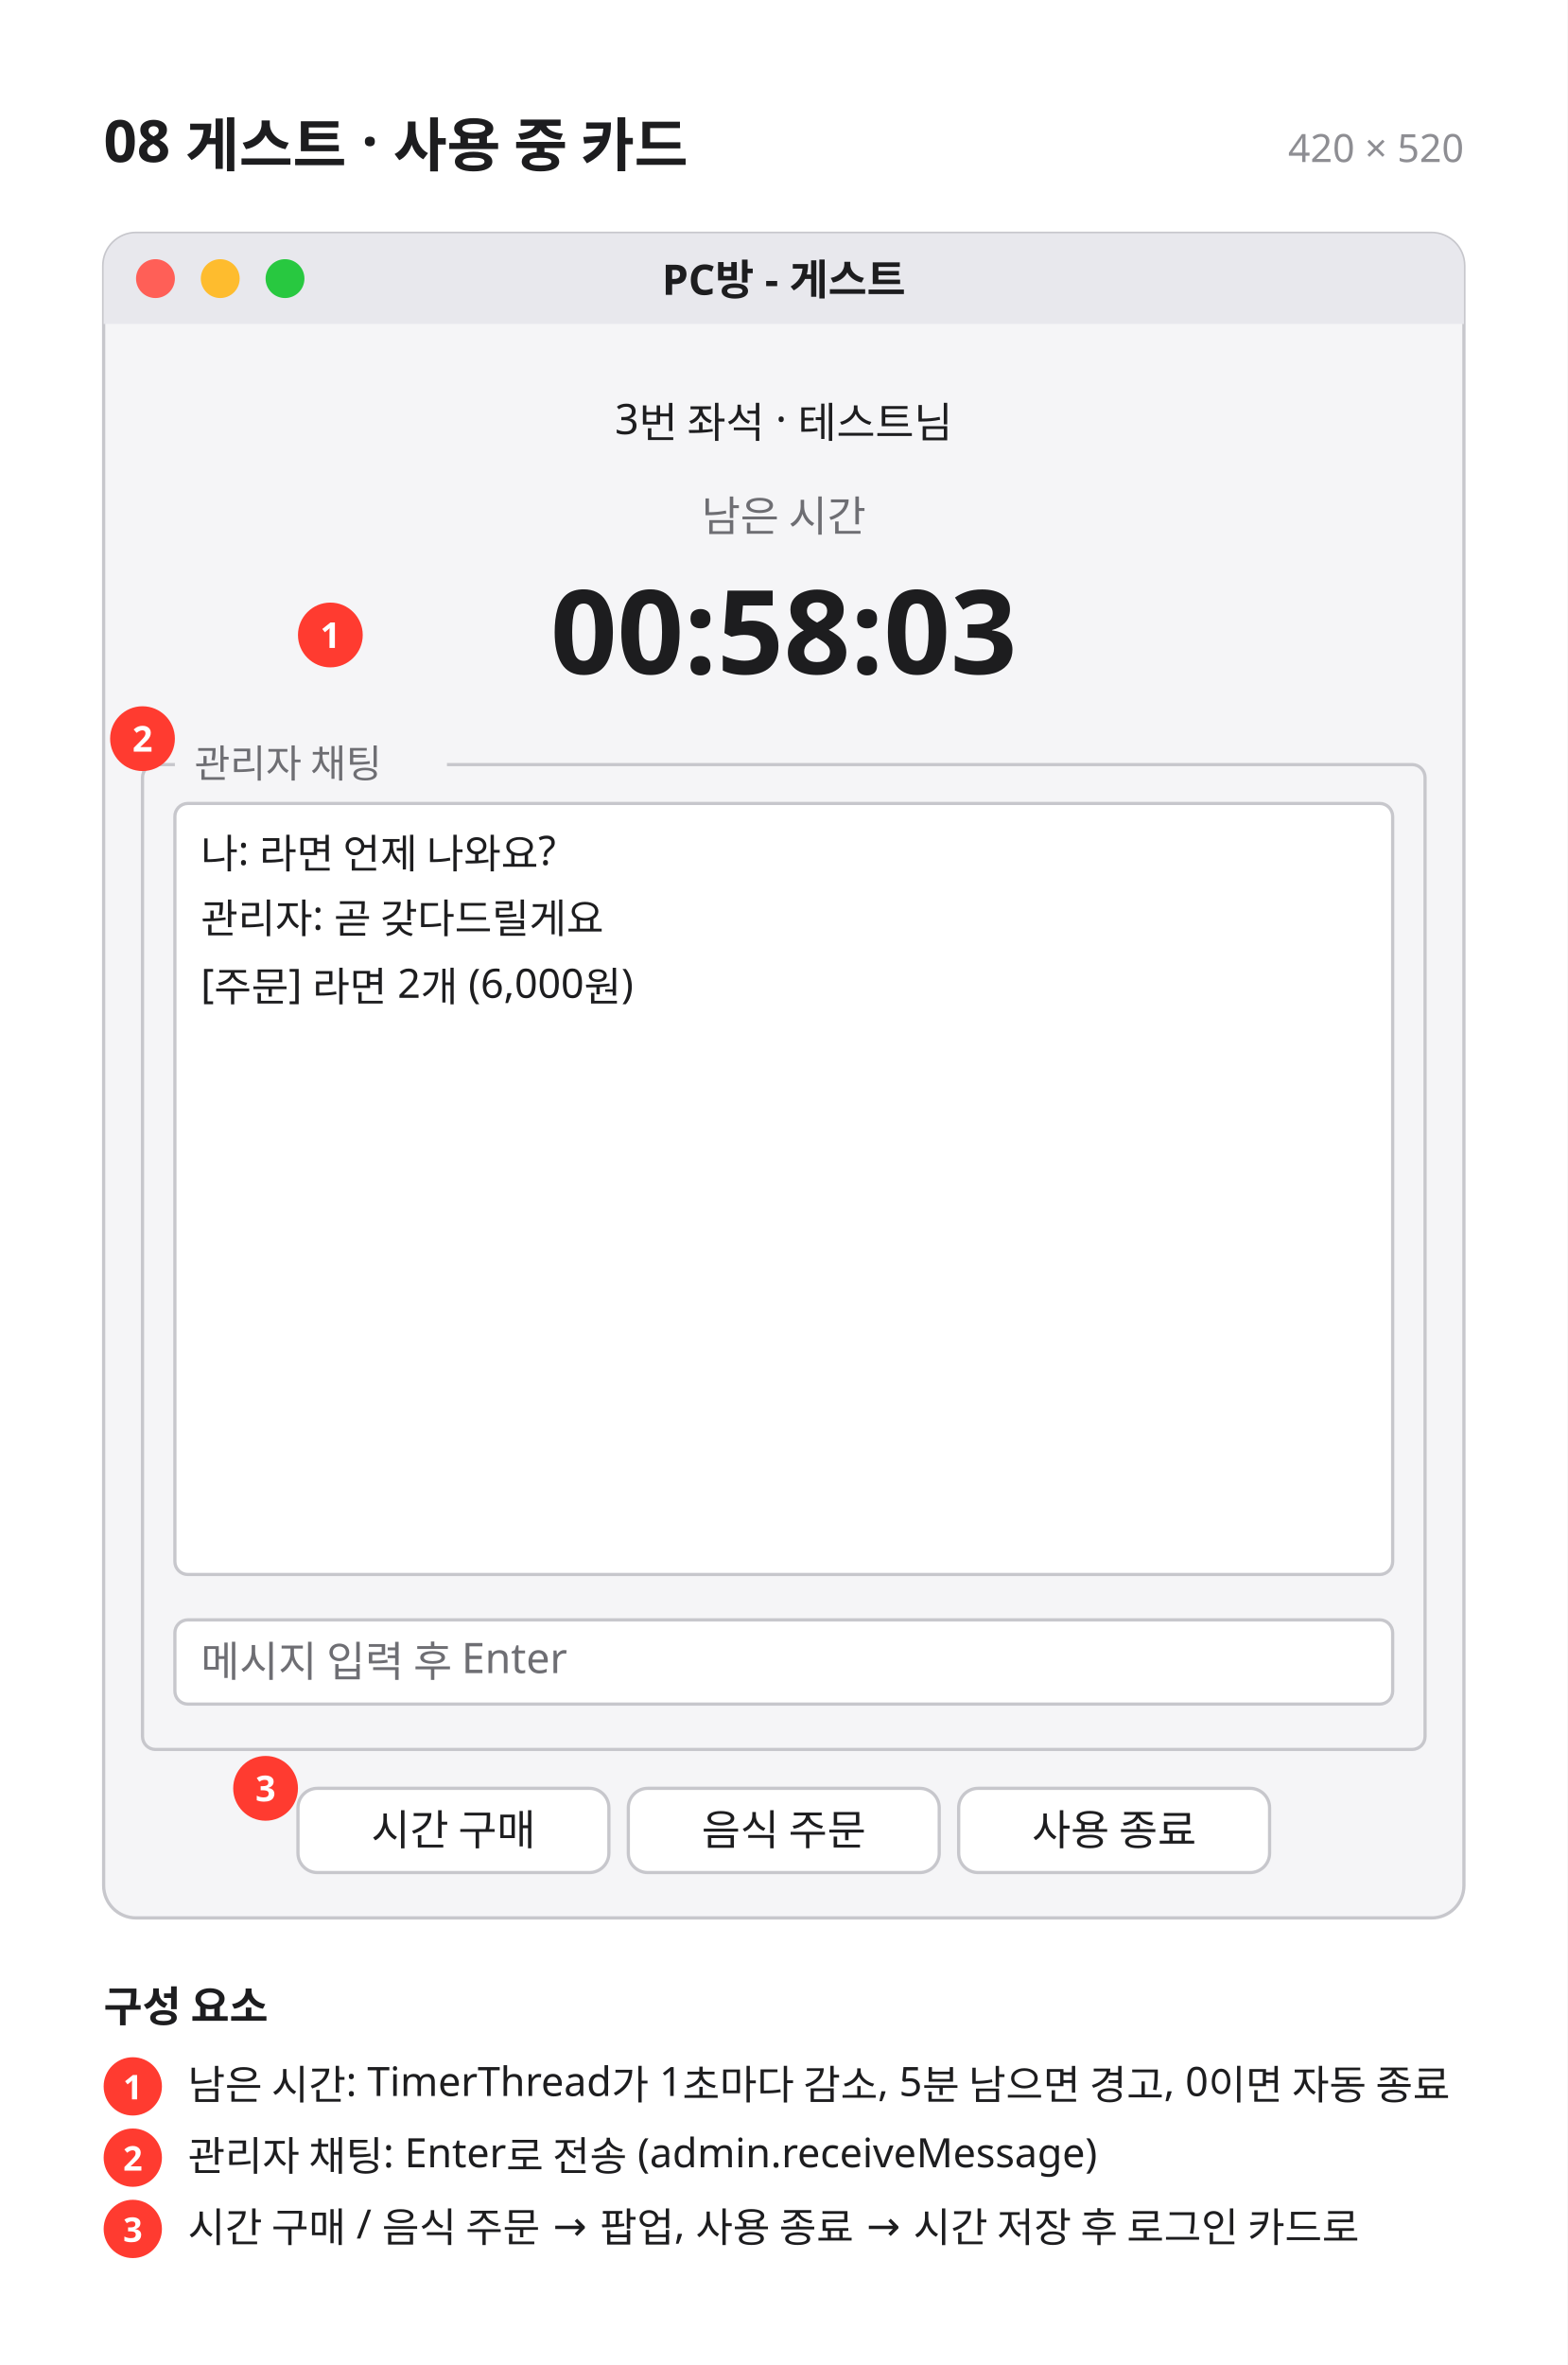
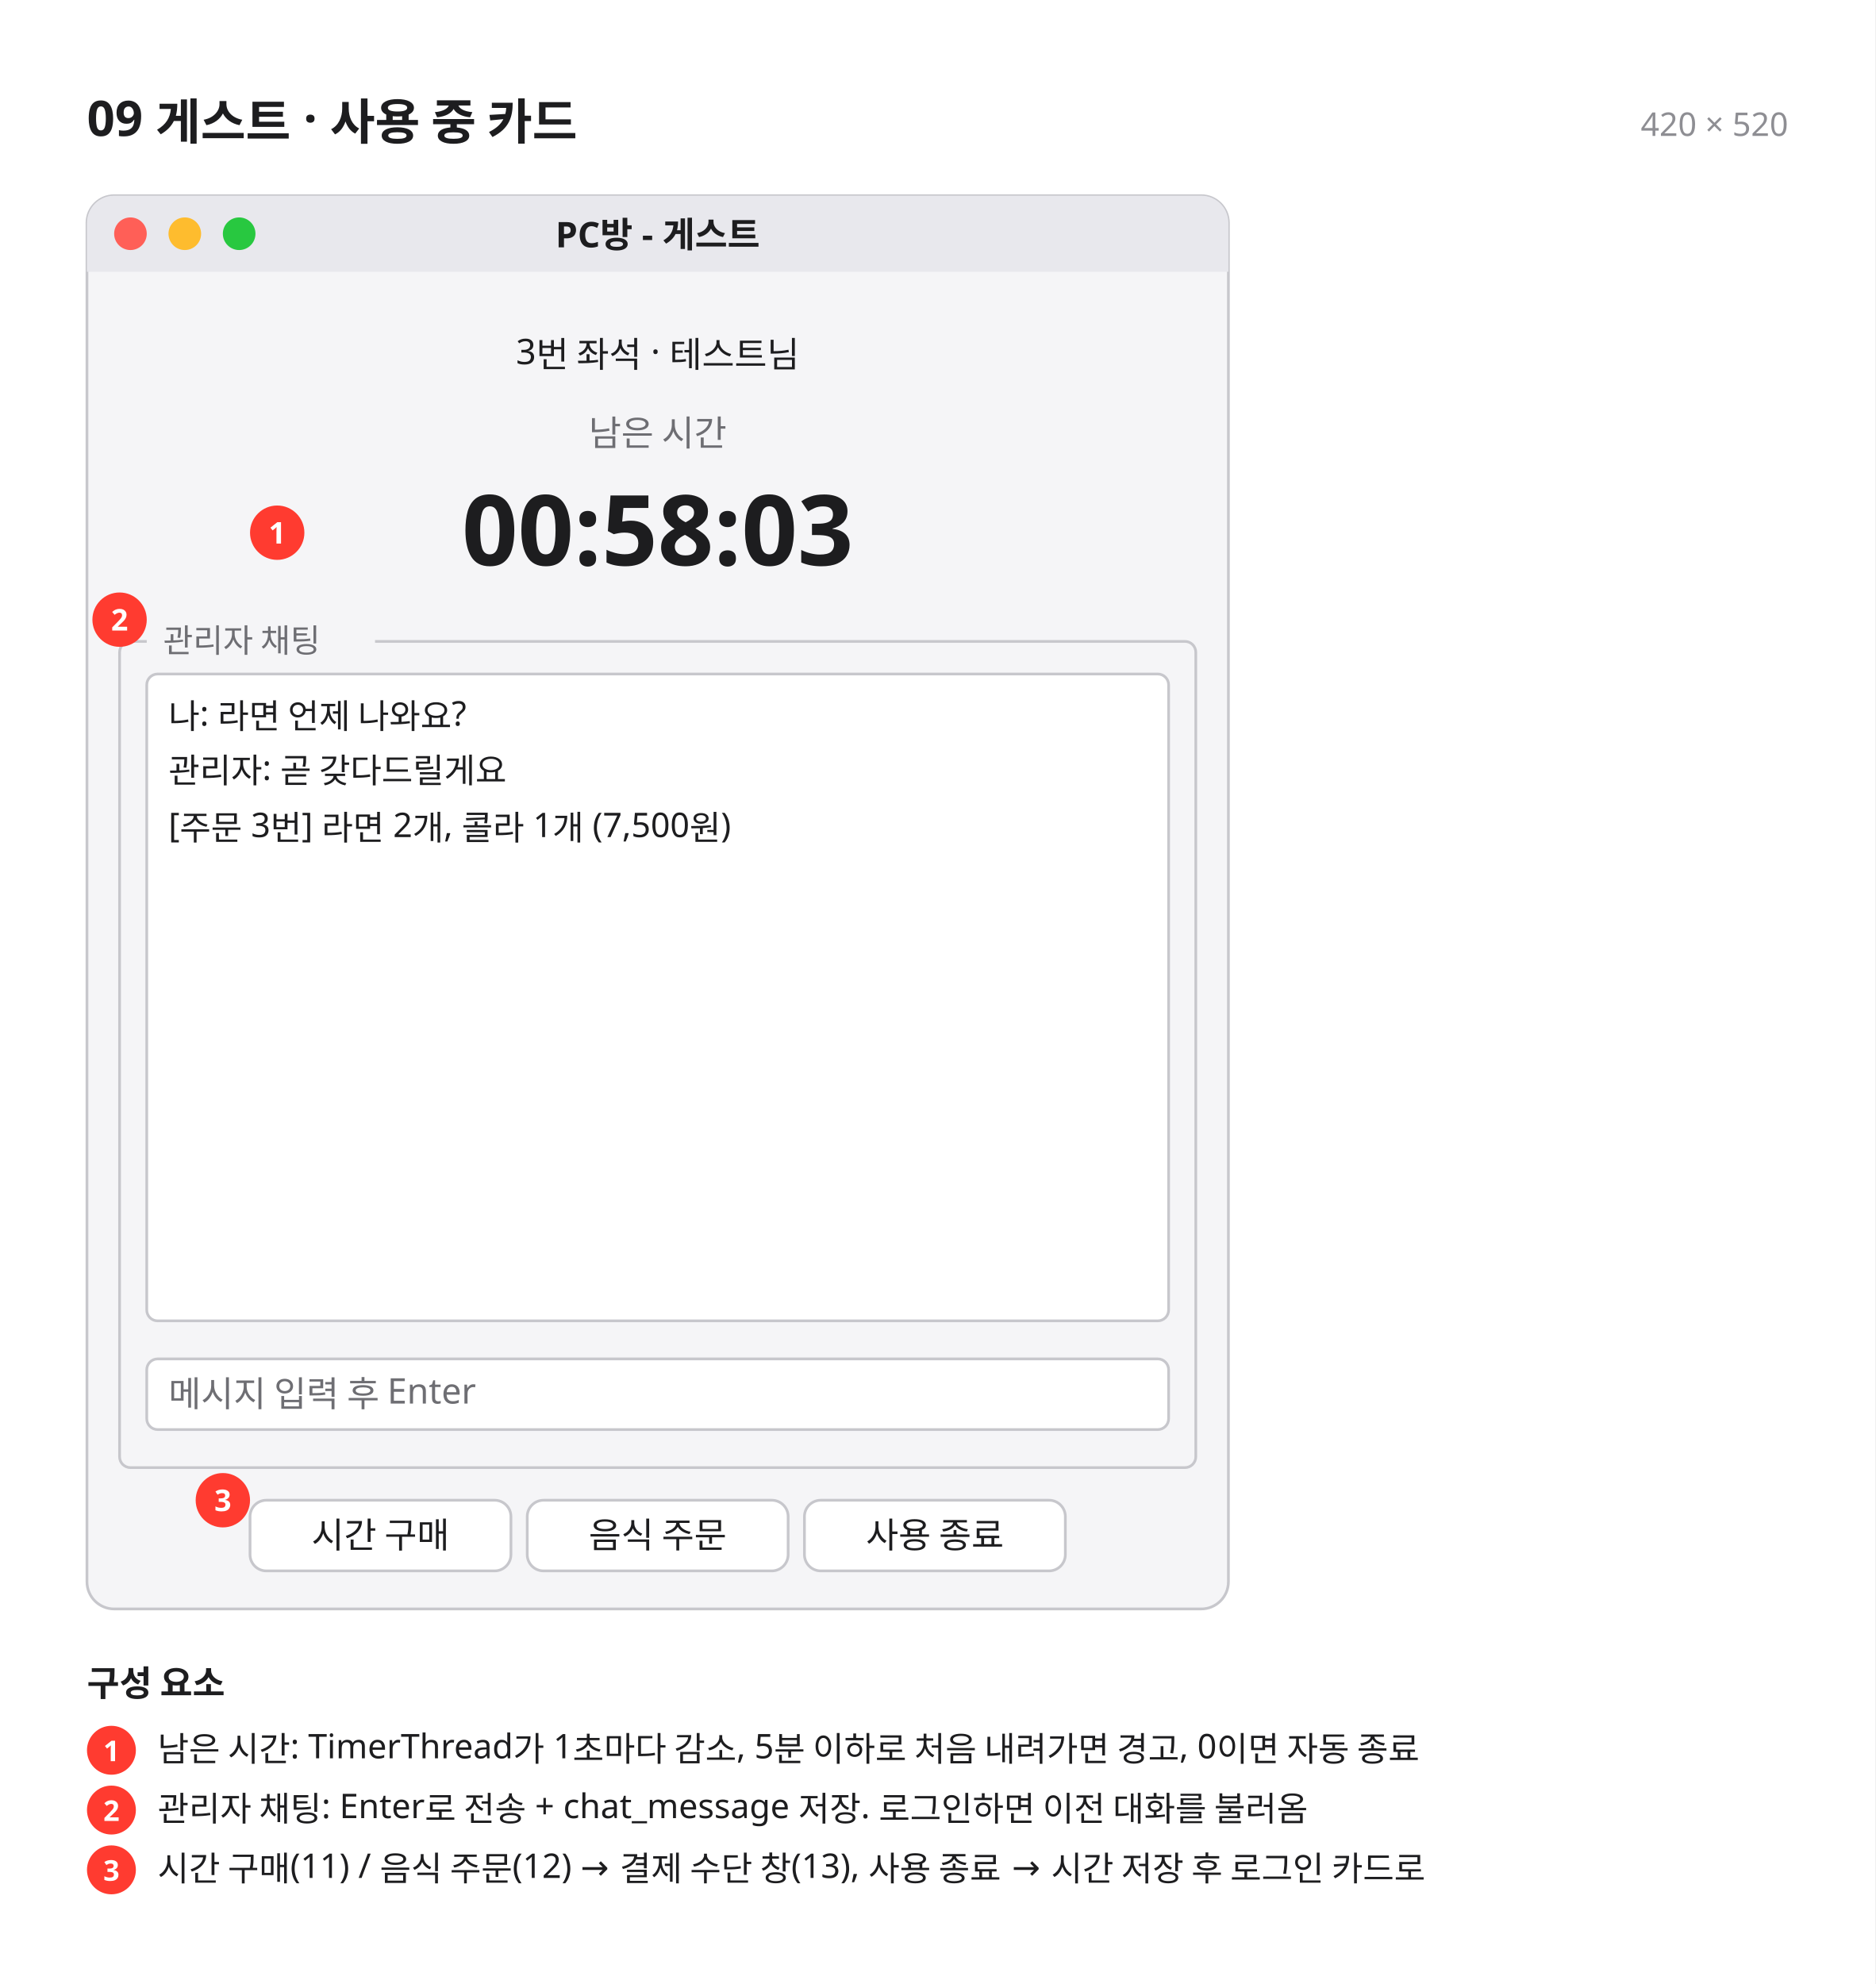
- <svg xmlns="http://www.w3.org/2000/svg" width="484" height="730" viewBox="0 0 484 730">
-   <rect width="484" height="730" fill="#FFFFFF" />
-   <text x="32" y="50" font-family="Apple SD Gothic Neo, Malgun Gothic, Noto Sans KR, sans-serif" font-size="18" font-weight="700" fill="#1D1D1F">08 게스트 · 사용 중 카드</text>
-   <text x="452" y="50" font-family="Apple SD Gothic Neo, Malgun Gothic, Noto Sans KR, sans-serif" font-size="12" text-anchor="end" fill="#8E8E93">420 × 520</text>
+ <svg xmlns="http://www.w3.org/2000/svg" width="690" height="730" viewBox="0 0 690 730">
+   <rect width="690" height="730" fill="#FFFFFF" />
+   <text x="32" y="50" font-family="Apple SD Gothic Neo, Malgun Gothic, Noto Sans KR, sans-serif" font-size="18" font-weight="700" fill="#1D1D1F">09 게스트 · 사용 중 카드</text>
+   <text x="658" y="50" font-family="Apple SD Gothic Neo, Malgun Gothic, Noto Sans KR, sans-serif" font-size="12" text-anchor="end" fill="#8E8E93">420 × 520</text>
  <g id="창">
    <rect x="32" y="72" width="420" height="520" rx="10" fill="#F5F5F7" stroke="#C7C7CC" />
    <path d="M32 100V82a10 10 0 0 1 10 -10H442a10 10 0 0 1 10 10V100Z" fill="#E8E8ED" />
    <circle cx="48" cy="86" r="6" fill="#FF5F57" />
    <circle cx="68" cy="86" r="6" fill="#FEBC2E" />
    <circle cx="88" cy="86" r="6" fill="#28C840" />
    <text x="242.0" y="91" font-family="Apple SD Gothic Neo, Malgun Gothic, Noto Sans KR, sans-serif" font-size="13" font-weight="600" text-anchor="middle" fill="#1D1D1F">PC방 - 게스트</text>
  </g>
  <g id="내용">
    <text x="242.0" y="134" font-family="Apple SD Gothic Neo, Malgun Gothic, Noto Sans KR, sans-serif" font-size="13" font-weight="400" text-anchor="middle" fill="#1D1D1F">3번 좌석 · 테스트님</text>
    <text x="242.0" y="164" font-family="Apple SD Gothic Neo, Malgun Gothic, Noto Sans KR, sans-serif" font-size="13" font-weight="400" text-anchor="middle" fill="#6E6E73">남은 시간</text>
    <text x="242.0" y="208" font-family="Apple SD Gothic Neo, Malgun Gothic, Noto Sans KR, sans-serif" font-size="36" font-weight="700" text-anchor="middle" fill="#1D1D1F">00:58:03</text>
    <g id="채팅">
      <rect x="44" y="236" width="396" height="304" rx="4" fill="none" stroke="#C7C7CC" stroke-width="1" />
      <rect x="54" y="228" width="84" height="16" rx="0" fill="#F5F5F7" />
      <text x="60" y="240" font-family="Apple SD Gothic Neo, Malgun Gothic, Noto Sans KR, sans-serif" font-size="12" font-weight="500" text-anchor="start" fill="#6E6E73">관리자 채팅</text>
    </g>
    <g id="JTextArea (JScrollPane)">
      <rect x="54" y="248" width="376" height="238" rx="4" fill="#FFFFFF" stroke="#C7C7CC" stroke-width="1" />
      <text x="62" y="268" font-family="Apple SD Gothic Neo, Malgun Gothic, Noto Sans KR, sans-serif" font-size="12.5" font-weight="400" text-anchor="start" fill="#1D1D1F">나: 라면 언제 나와요?</text>
      <text x="62" y="288" font-family="Apple SD Gothic Neo, Malgun Gothic, Noto Sans KR, sans-serif" font-size="12.5" font-weight="400" text-anchor="start" fill="#1D1D1F">관리자: 곧 갖다드릴게요</text>
-       <text x="62" y="308" font-family="Apple SD Gothic Neo, Malgun Gothic, Noto Sans KR, sans-serif" font-size="12.5" font-weight="400" text-anchor="start" fill="#1D1D1F">[주문] 라면 2개 (6,000원)</text>
+       <text x="62" y="308" font-family="Apple SD Gothic Neo, Malgun Gothic, Noto Sans KR, sans-serif" font-size="12.5" font-weight="400" text-anchor="start" fill="#1D1D1F">[주문 3번] 라면 2개, 콜라 1개 (7,500원)</text>
    </g>
    <g id="JTextField">
      <rect x="54" y="500" width="376" height="26" rx="4" fill="#FFFFFF" stroke="#C7C7CC" stroke-width="1" />
      <text x="62" y="517.5" font-family="Apple SD Gothic Neo, Malgun Gothic, Noto Sans KR, sans-serif" font-size="13" font-weight="400" text-anchor="start" fill="#6E6E73">메시지 입력 후 Enter</text>
    </g>
    <g id="JButton 시간 구매">
      <rect x="92.0" y="552" width="96" height="26" rx="6" fill="#FFFFFF" stroke="#C7C7CC" stroke-width="1" />
      <text x="140.0" y="569.5" font-family="Apple SD Gothic Neo, Malgun Gothic, Noto Sans KR, sans-serif" font-size="13" font-weight="500" text-anchor="middle" fill="#1D1D1F">시간 구매</text>
    </g>
    <g id="JButton 음식 주문">
      <rect x="194.0" y="552" width="96" height="26" rx="6" fill="#FFFFFF" stroke="#C7C7CC" stroke-width="1" />
      <text x="242.0" y="569.5" font-family="Apple SD Gothic Neo, Malgun Gothic, Noto Sans KR, sans-serif" font-size="13" font-weight="500" text-anchor="middle" fill="#1D1D1F">음식 주문</text>
    </g>
    <g id="JButton 사용 종료">
      <rect x="296.0" y="552" width="96" height="26" rx="6" fill="#FFFFFF" stroke="#C7C7CC" stroke-width="1" />
      <text x="344.0" y="569.5" font-family="Apple SD Gothic Neo, Malgun Gothic, Noto Sans KR, sans-serif" font-size="13" font-weight="500" text-anchor="middle" fill="#1D1D1F">사용 종료</text>
    </g>
    <g id="표시 1">
      <circle cx="102" cy="196" r="10" fill="#FF3B30" />
      <text x="102" y="200" font-family="Apple SD Gothic Neo, Malgun Gothic, Noto Sans KR, sans-serif" font-size="11" font-weight="700" text-anchor="middle" fill="#FFFFFF">1</text>
    </g>
    <g id="표시 2">
      <circle cx="44" cy="228" r="10" fill="#FF3B30" />
      <text x="44" y="232" font-family="Apple SD Gothic Neo, Malgun Gothic, Noto Sans KR, sans-serif" font-size="11" font-weight="700" text-anchor="middle" fill="#FFFFFF">2</text>
    </g>
    <g id="표시 3">
      <circle cx="82.0" cy="552" r="10" fill="#FF3B30" />
      <text x="82.0" y="556" font-family="Apple SD Gothic Neo, Malgun Gothic, Noto Sans KR, sans-serif" font-size="11" font-weight="700" text-anchor="middle" fill="#FFFFFF">3</text>
    </g>
  </g>
  <g id="범례">
    <text x="32" y="624" font-family="Apple SD Gothic Neo, Malgun Gothic, Noto Sans KR, sans-serif" font-size="13" font-weight="700" fill="#1D1D1F">구성 요소</text>
    <circle cx="41" cy="644" r="9" fill="#FF3B30" />
    <text x="41" y="648" font-family="Apple SD Gothic Neo, Malgun Gothic, Noto Sans KR, sans-serif" font-size="10.5" font-weight="700" text-anchor="middle" fill="#FFFFFF">1</text>
-     <text x="58" y="648" font-family="Apple SD Gothic Neo, Malgun Gothic, Noto Sans KR, sans-serif" font-size="12.5" fill="#1D1D1F">남은 시간: TimerThread가 1초마다 감소, 5분 남으면 경고, 0이면 자동 종료</text>
+     <text x="58" y="648" font-family="Apple SD Gothic Neo, Malgun Gothic, Noto Sans KR, sans-serif" font-size="12.5" fill="#1D1D1F">남은 시간: TimerThread가 1초마다 감소, 5분 이하로 처음 내려가면 경고, 0이면 자동 종료</text>
    <circle cx="41" cy="666" r="9" fill="#FF3B30" />
    <text x="41" y="670" font-family="Apple SD Gothic Neo, Malgun Gothic, Noto Sans KR, sans-serif" font-size="10.5" font-weight="700" text-anchor="middle" fill="#FFFFFF">2</text>
-     <text x="58" y="670" font-family="Apple SD Gothic Neo, Malgun Gothic, Noto Sans KR, sans-serif" font-size="12.5" fill="#1D1D1F">관리자 채팅: Enter로 전송 (admin.receiveMessage)</text>
+     <text x="58" y="670" font-family="Apple SD Gothic Neo, Malgun Gothic, Noto Sans KR, sans-serif" font-size="12.5" fill="#1D1D1F">관리자 채팅: Enter로 전송 + chat_message 저장. 로그인하면 이전 대화를 불러옴</text>
    <circle cx="41" cy="688" r="9" fill="#FF3B30" />
    <text x="41" y="692" font-family="Apple SD Gothic Neo, Malgun Gothic, Noto Sans KR, sans-serif" font-size="10.5" font-weight="700" text-anchor="middle" fill="#FFFFFF">3</text>
-     <text x="58" y="692" font-family="Apple SD Gothic Neo, Malgun Gothic, Noto Sans KR, sans-serif" font-size="12.5" fill="#1D1D1F">시간 구매 / 음식 주문 → 팝업, 사용 종료 → 시간 저장 후 로그인 카드로</text>
+     <text x="58" y="692" font-family="Apple SD Gothic Neo, Malgun Gothic, Noto Sans KR, sans-serif" font-size="12.5" fill="#1D1D1F">시간 구매(11) / 음식 주문(12) → 결제 수단 창(13), 사용 종료 → 시간 저장 후 로그인 카드로</text>
  </g>
</svg>
